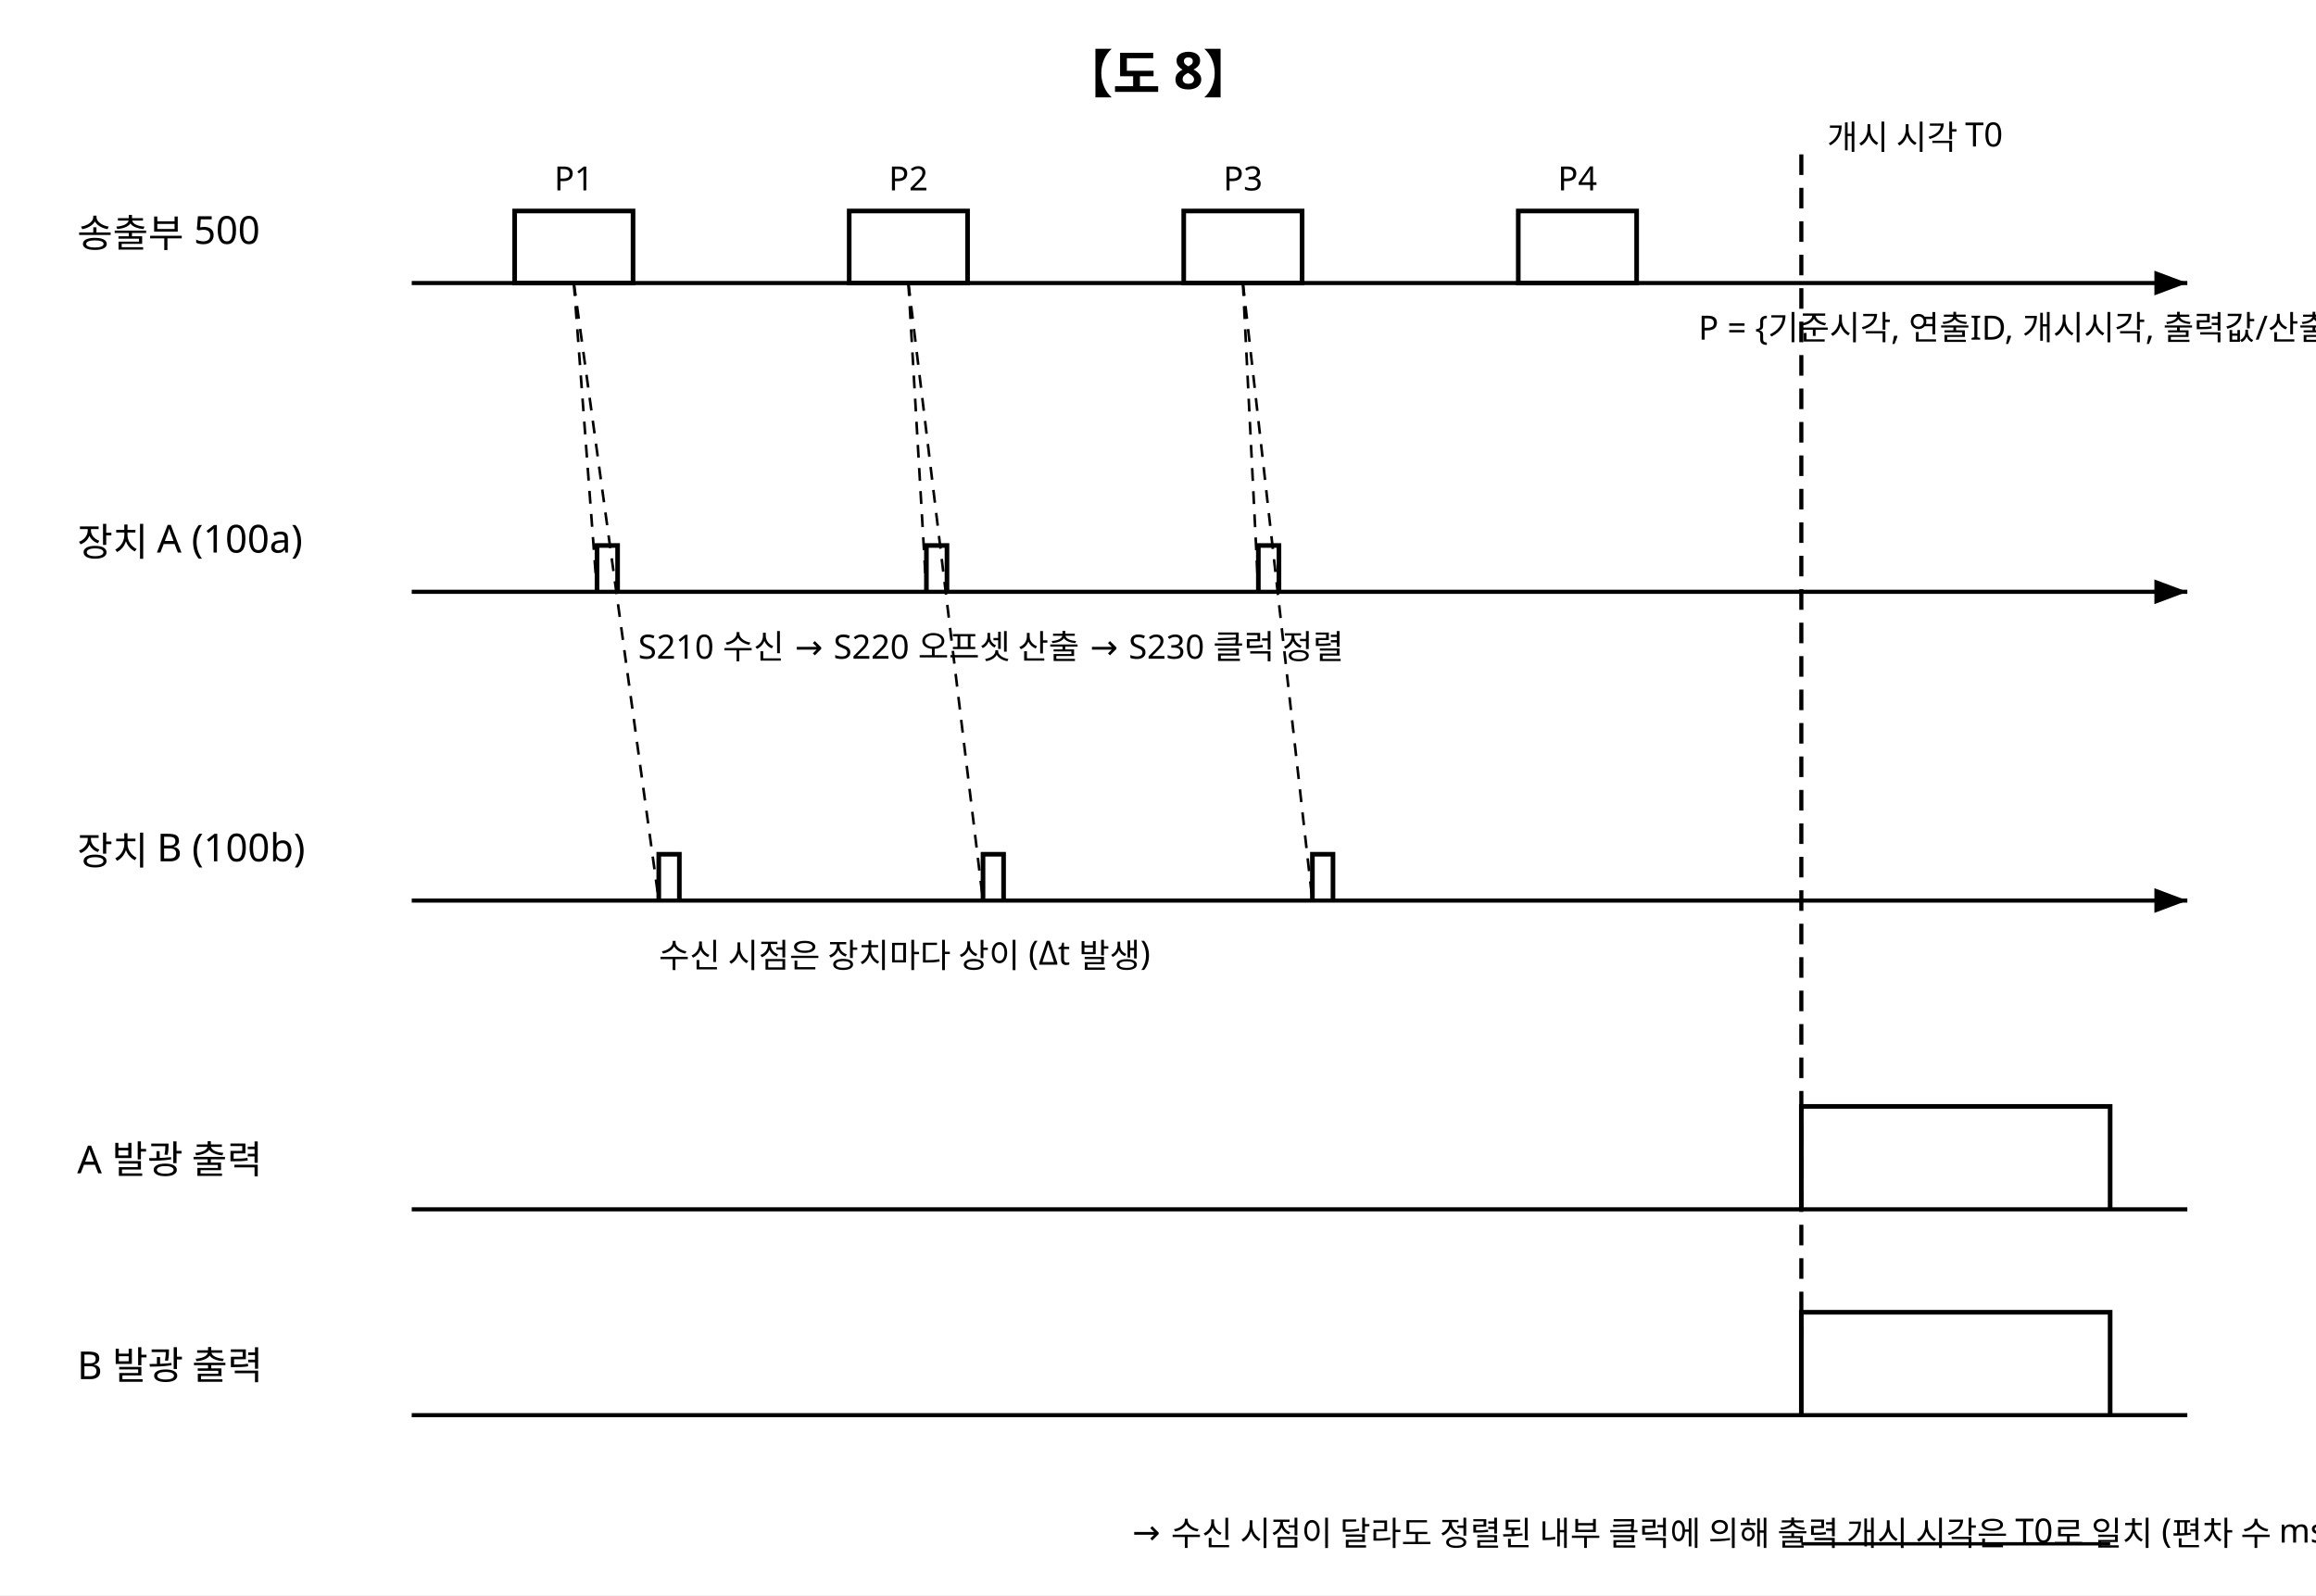
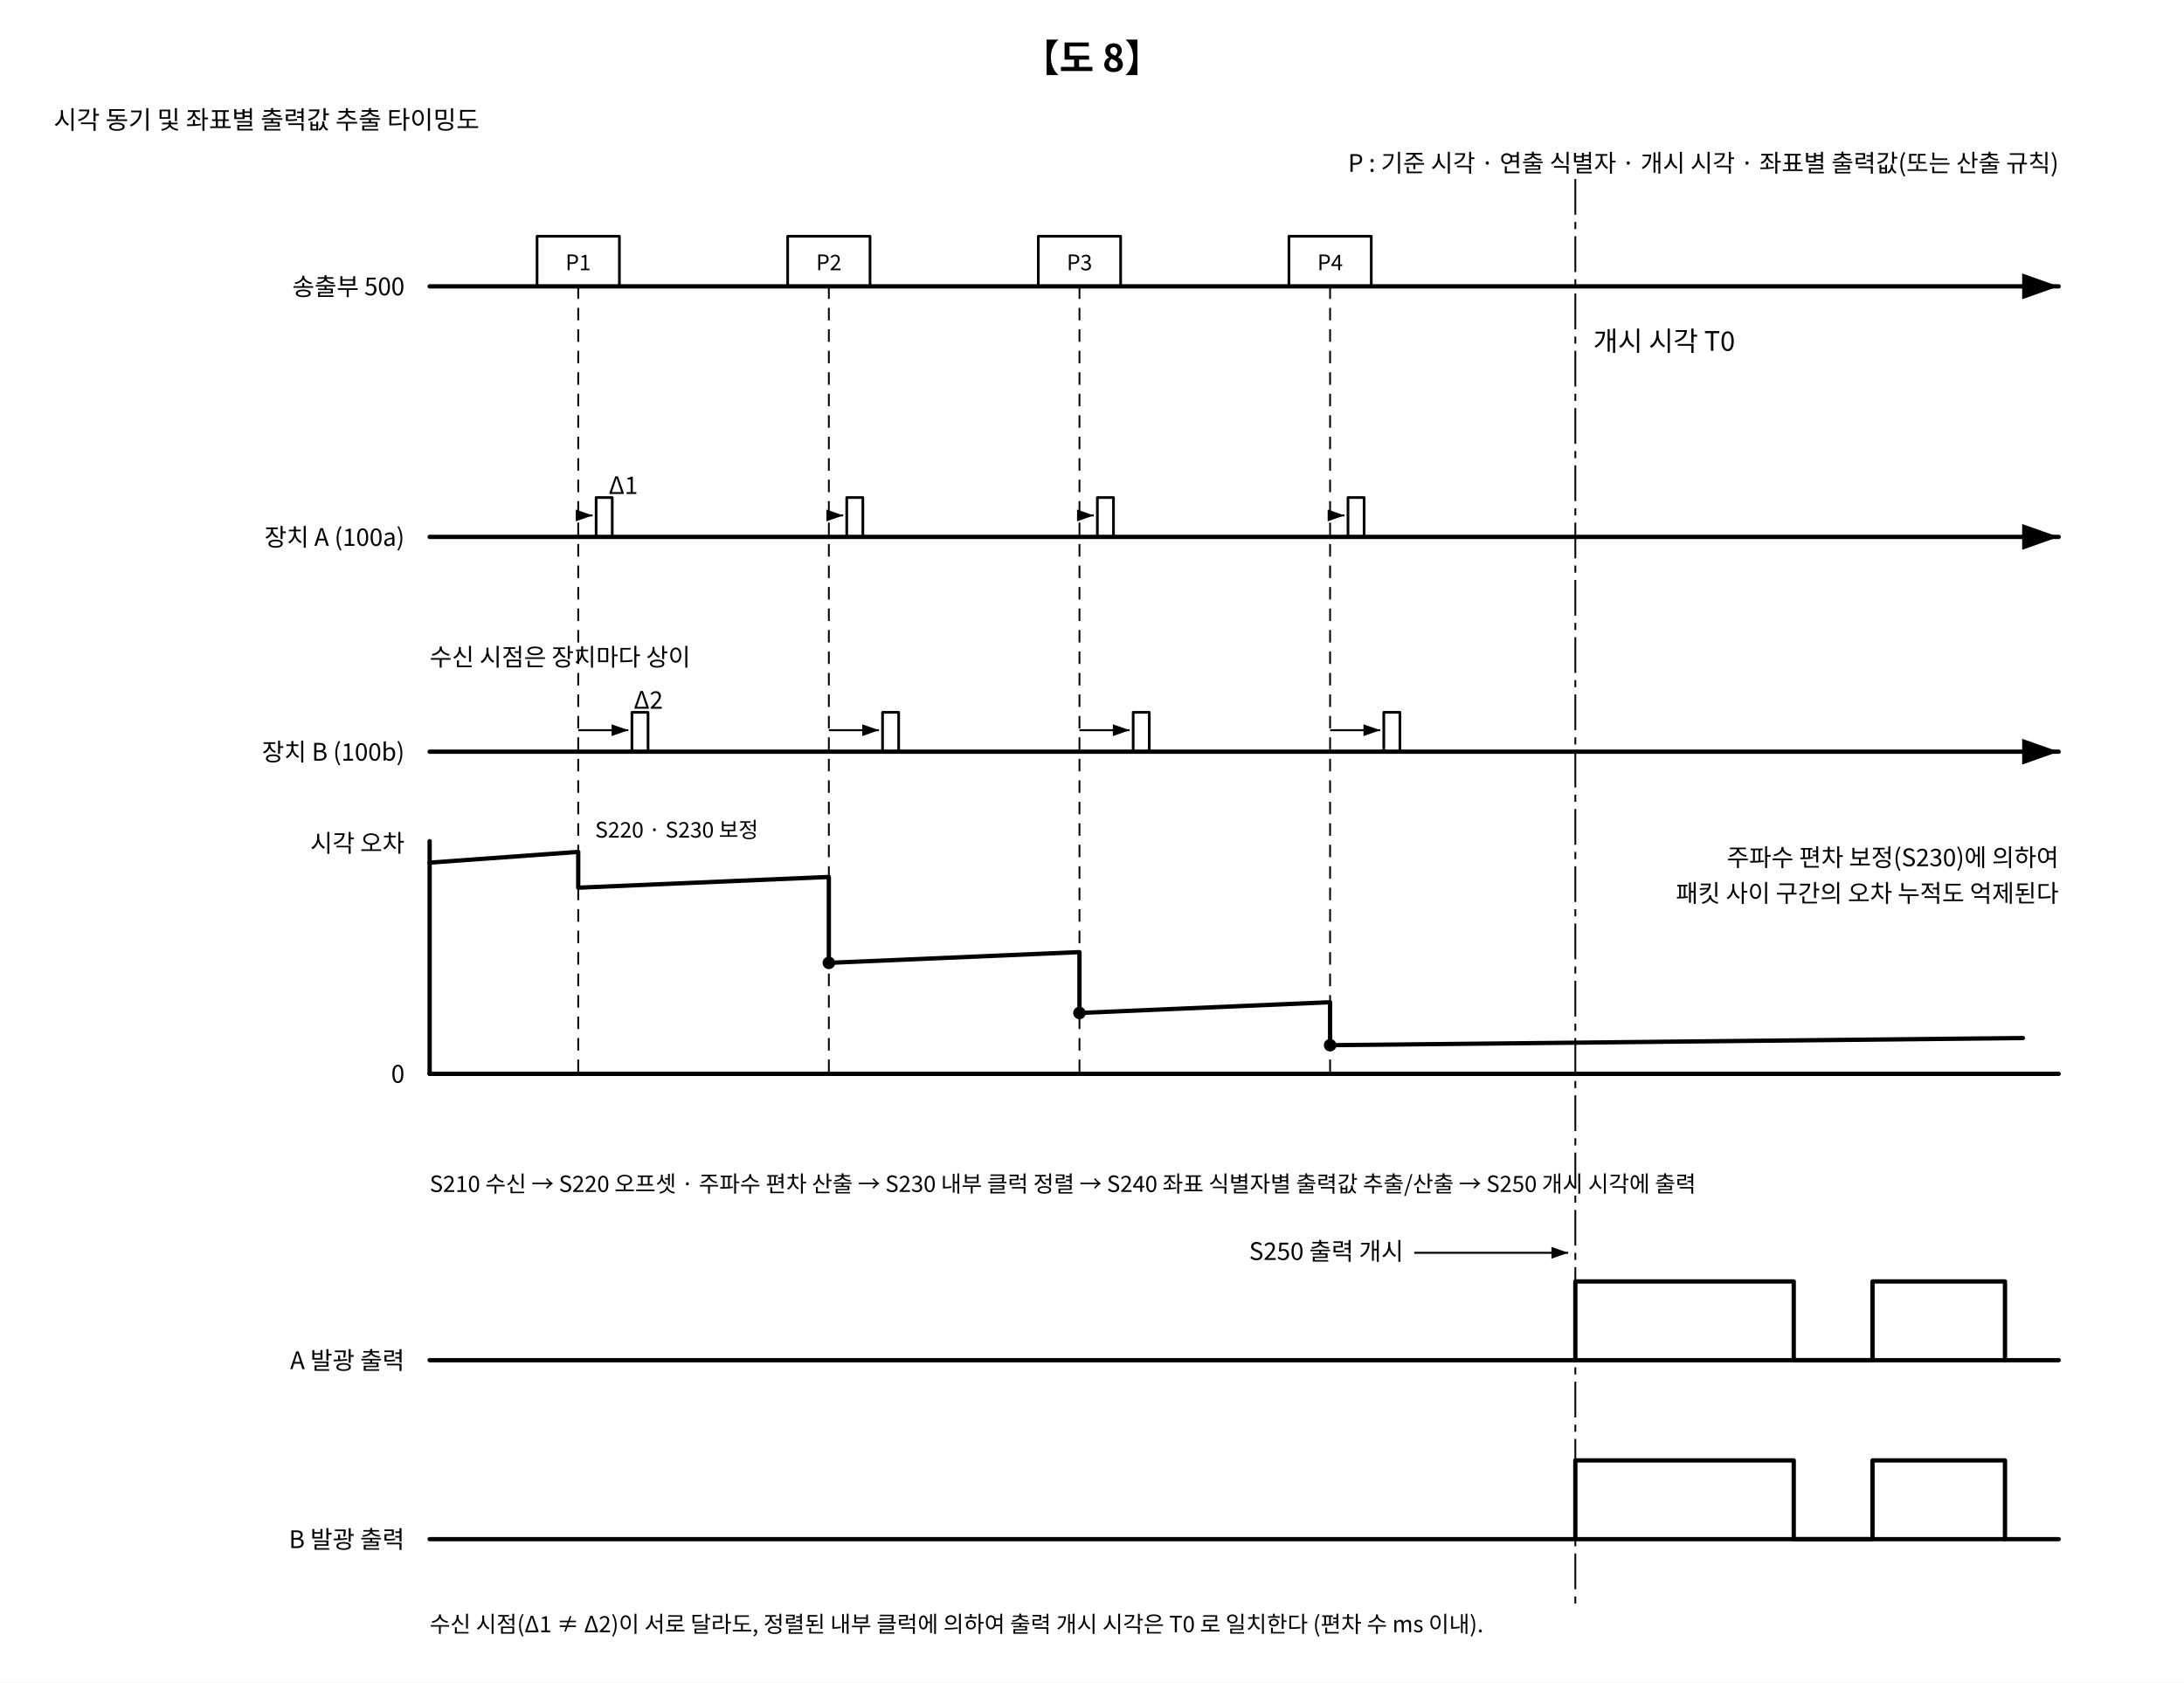
- <svg xmlns="http://www.w3.org/2000/svg" width="900" height="620" viewBox="0 0 900 620">
+ <svg xmlns="http://www.w3.org/2000/svg" width="1220" height="940" viewBox="0 0 1220 940">
  <style>
-  .ax{stroke:#000;stroke-width:1.6}
-  .b{fill:none;stroke:#000;stroke-width:1.8}
-  .a{fill:none;stroke:#000;stroke-width:1.3}
-  .d{stroke:#000;stroke-width:1;stroke-dasharray:5 4}
-  .tx{font:15px sans-serif;fill:#000}
-  .s{font:13px sans-serif;fill:#000}
-  .c{font:13px sans-serif;fill:#000;text-anchor:middle}
-  .cap{font:bold 20px sans-serif;fill:#000;text-anchor:middle}
+  text{font-family:'Noto Sans CJK KR','NanumGothic','DejaVu Sans',sans-serif;fill:#000;stroke:none}
+  .o{fill:none;stroke:#000;stroke-width:2.4;stroke-linejoin:round;stroke-linecap:round}
+  .m{fill:none;stroke:#000;stroke-width:1.5;stroke-linejoin:round;stroke-linecap:round}
+  .f{fill:none;stroke:#000;stroke-width:0.9;stroke-linejoin:round}
+  .hd{fill:none;stroke:#000;stroke-width:1.0;stroke-dasharray:7 5}
+  .ct{fill:none;stroke:#000;stroke-width:1.0;stroke-dasharray:20 4 4 4}
+  .ld{fill:none;stroke:#000;stroke-width:0.9}
+  .ar{fill:none;stroke:#000;stroke-width:1.4;marker-end:url(#ar)}
+  .ar2{fill:none;stroke:#000;stroke-width:1.1;marker-end:url(#ar)}
+  .ray{fill:none;stroke:#000;stroke-width:1.0;stroke-dasharray:6 4;marker-end:url(#ar)}
+  .n{font-size:15px}
+  .ns{font-size:13.5px}
+  .nc{font-size:14px;text-anchor:middle}
+  .ncs{font-size:12px;text-anchor:middle}
+  .cap{font-size:21px;font-weight:700;text-anchor:middle}
+  .sub{font-size:14px}
+  .note{font-size:12.5px}
</style>
-   <rect width="900" height="620" fill="#fff" />
  <defs>
-     <marker id="a5" markerWidth="9" markerHeight="9" refX="8" refY="3" orient="auto">
-       <path d="M0,0 L8,3 L0,6 z" fill="#000" />
+     <marker id="ar" markerWidth="10" markerHeight="10" refX="8.5" refY="3" orient="auto">
+       <path d="M0,0 L8.5,3 L0,6 z" fill="#000" />
    </marker>
+     <pattern id="hA" width="8" height="8" patternTransform="rotate(45)" patternUnits="userSpaceOnUse">
+       <line x1="0" y1="0" x2="0" y2="8" stroke="#000" stroke-width="0.8" />
+     </pattern>
+     <pattern id="hB" width="8" height="8" patternTransform="rotate(-45)" patternUnits="userSpaceOnUse">
+       <line x1="0" y1="0" x2="0" y2="8" stroke="#000" stroke-width="0.8" />
+     </pattern>
+     <pattern id="hC" width="5" height="5" patternTransform="rotate(45)" patternUnits="userSpaceOnUse">
+       <line x1="0" y1="0" x2="0" y2="5" stroke="#000" stroke-width="1.6" />
+     </pattern>
+     <pattern id="hD" width="6" height="6" patternUnits="userSpaceOnUse">
+       <circle cx="3" cy="3" r="1.0" fill="#000" />
+     </pattern>
  </defs>
-   <text class="cap" x="450" y="36">【도 8】</text>
-   <text class="tx" x="30" y="96">송출부 500</text>
-   <line class="ax" x1="160" y1="110" x2="850" y2="110" marker-end="url(#a5)" />
-   <g class="b">
-     <rect x="200" y="82" width="46" height="28" />
-     <rect x="330" y="82" width="46" height="28" />
-     <rect x="460" y="82" width="46" height="28" />
-     <rect x="590" y="82" width="46" height="28" />
-   </g>
-   <text class="c" x="223" y="74">P1</text>
-   <text class="c" x="353" y="74">P2</text>
-   <text class="c" x="483" y="74">P3</text>
-   <text class="c" x="613" y="74">P4</text>
-   <text class="s" x="660" y="132">P = {기준시각, 연출ID, 개시시각, 출력값/산출규칙}</text>
-   <text class="tx" x="30" y="216">장치 A (100a)</text>
-   <line class="ax" x1="160" y1="230" x2="850" y2="230" marker-end="url(#a5)" />
-   <g class="d">
-     <line x1="223" y1="110" x2="232" y2="230" />
-     <line x1="353" y1="110" x2="360" y2="230" />
-     <line x1="483" y1="110" x2="489" y2="230" />
-   </g>
-   <path class="b" d="M232,230 v-18 h8 v18" />
-   <path class="b" d="M360,230 v-18 h8 v18" />
-   <path class="b" d="M489,230 v-18 h8 v18" />
-   <text class="s" x="248" y="256">S210 수신 → S220 오프셋 산출 → S230 클럭 정렬</text>
-   <text class="tx" x="30" y="336">장치 B (100b)</text>
-   <line class="ax" x1="160" y1="350" x2="850" y2="350" marker-end="url(#a5)" />
-   <g class="d">
-     <line x1="223" y1="110" x2="256" y2="350" />
-     <line x1="353" y1="110" x2="382" y2="350" />
-     <line x1="483" y1="110" x2="510" y2="350" />
-   </g>
-   <path class="b" d="M256,350 v-18 h8 v18" />
-   <path class="b" d="M382,350 v-18 h8 v18" />
-   <path class="b" d="M510,350 v-18 h8 v18" />
-   <text class="s" x="256" y="376">수신 시점은 장치마다 상이 (Δt 발생)</text>
-   <line class="ax" x1="700" y1="60" x2="700" y2="520" stroke-dasharray="8 5" />
-   <text class="s" x="710" y="58">개시 시각 T0</text>
-   <text class="tx" x="30" y="456">A 발광 출력</text>
-   <line class="ax" x1="160" y1="470" x2="850" y2="470" />
-   <path class="b" d="M700,470 v-40 h120 v40" />
-   <text class="tx" x="30" y="536">B 발광 출력</text>
-   <line class="ax" x1="160" y1="550" x2="850" y2="550" />
-   <path class="b" d="M700,550 v-40 h120 v40" />
-   <line class="a" x1="700" y1="600" x2="820" y2="600" />
-   <text class="s" x="440" y="600">→ 수신 시점이 달라도 정렬된 내부 클럭에 의해 출력 개시 시각은 T0로 일치 (편차 수 ms 이내)</text>
+   <rect width="1220" height="940" style="fill:#fff" />
+   <text class="cap" x="610.0" y="40">【도 8】</text>
+   <text class="sub" x="30" y="72">시각 동기 및 좌표별 출력값 추출 타이밍도</text>
+   <line class="o" x1="240" y1="160" x2="1150" y2="160" marker-end="url(#ar)" />
+   <text class="ns" x="226" y="165" text-anchor="end">송출부 500</text>
+   <rect class="m" x="300" y="132" width="46" height="28" />
+   <text class="ncs" x="323" y="151">P1</text>
+   <line class="hd" x1="323" y1="160" x2="323" y2="600" />
+   <rect class="m" x="440" y="132" width="46" height="28" />
+   <text class="ncs" x="463" y="151">P2</text>
+   <line class="hd" x1="463" y1="160" x2="463" y2="600" />
+   <rect class="m" x="580" y="132" width="46" height="28" />
+   <text class="ncs" x="603" y="151">P3</text>
+   <line class="hd" x1="603" y1="160" x2="603" y2="600" />
+   <rect class="m" x="720" y="132" width="46" height="28" />
+   <text class="ncs" x="743" y="151">P4</text>
+   <line class="hd" x1="743" y1="160" x2="743" y2="600" />
+   <text class="ns" x="1150" y="96" text-anchor="end">P : 기준 시각 · 연출 식별자 · 개시 시각 · 좌표별 출력값(또는 산출 규칙)</text>
+   <line class="o" x1="240" y1="300" x2="1150" y2="300" marker-end="url(#ar)" />
+   <text class="ns" x="226" y="305" text-anchor="end">장치 A (100a)</text>
+   <path class="m" d="M333,300 v-22 h9 v22" />
+   <path class="ar2" d="M323,288 H331" />
+   <path class="m" d="M473,300 v-22 h9 v22" />
+   <path class="ar2" d="M463,288 H471" />
+   <path class="m" d="M613,300 v-22 h9 v22" />
+   <path class="ar2" d="M603,288 H611" />
+   <path class="m" d="M753,300 v-22 h9 v22" />
+   <path class="ar2" d="M743,288 H751" />
+   <text class="ns" x="340" y="276">Δ1</text>
+   <line class="o" x1="240" y1="420" x2="1150" y2="420" marker-end="url(#ar)" />
+   <text class="ns" x="226" y="425" text-anchor="end">장치 B (100b)</text>
+   <path class="m" d="M353,420 v-22 h9 v22" />
+   <path class="ar2" d="M323,408 H351" />
+   <path class="m" d="M493,420 v-22 h9 v22" />
+   <path class="ar2" d="M463,408 H491" />
+   <path class="m" d="M633,420 v-22 h9 v22" />
+   <path class="ar2" d="M603,408 H631" />
+   <path class="m" d="M773,420 v-22 h9 v22" />
+   <path class="ar2" d="M743,408 H771" />
+   <text class="ns" x="354" y="396">Δ2</text>
+   <text class="ns" x="240" y="372">수신 시점은 장치마다 상이</text>
+   <line class="o" x1="240" y1="600" x2="1150" y2="600" />
+   <line class="o" x1="240" y1="600" x2="240" y2="470" />
+   <text class="ns" x="226" y="476" text-anchor="end">시각 오차</text>
+   <text class="ns" x="226" y="605" text-anchor="end">0</text>
+   <path class="o" d="M240,482 L323,476 M323,476 L323,496 M323,496 L463,490 M463,490 L463,538 M463,538 L603,532 M603,532 L603,566 M603,566 L743,560 M743,560 L743,584 M743,584 L1130,580" />
+   <text class="ncs" x="378" y="468">S220 · S230 보정</text>
+   <circle cx="463" cy="538" r="3.5" fill="#000" />
+   <circle cx="603" cy="566" r="3.5" fill="#000" />
+   <circle cx="743" cy="584" r="3.5" fill="#000" />
+   <text class="ns" x="1150" y="484" text-anchor="end">주파수 편차 보정(S230)에 의하여</text>
+   <text class="ns" x="1150" y="504" text-anchor="end">패킷 사이 구간의 오차 누적도 억제된다</text>
+   <line class="ct" x1="880" y1="100" x2="880" y2="900" />
+   <text class="n" x="890" y="196">개시 시각 T0</text>
+   <line class="o" x1="240" y1="760" x2="1150" y2="760" />
+   <text class="ns" x="226" y="765" text-anchor="end">A 발광 출력</text>
+   <path class="o" d="M880,760 v-44 h122 v44 h44 v-44 h74 v44" />
+   <line class="o" x1="240" y1="860" x2="1150" y2="860" />
+   <text class="ns" x="226" y="865" text-anchor="end">B 발광 출력</text>
+   <path class="o" d="M880,860 v-44 h122 v44 h44 v-44 h74 v44" />
+   <path class="ar2" d="M790,700 H876" />
+   <text class="ns" x="784" y="704" text-anchor="end">S250 출력 개시</text>
+   <text class="note" x="240" y="912">수신 시점(Δ1 ≠ Δ2)이 서로 달라도, 정렬된 내부 클럭에 의하여 출력 개시 시각은 T0 로 일치한다 (편차 수 ms 이내).</text>
+   <text class="note" x="240" y="666">S210 수신 → S220 오프셋 · 주파수 편차 산출 → S230 내부 클럭 정렬 → S240 좌표 식별자별 출력값 추출/산출 → S250 개시 시각에 출력</text>
</svg>
